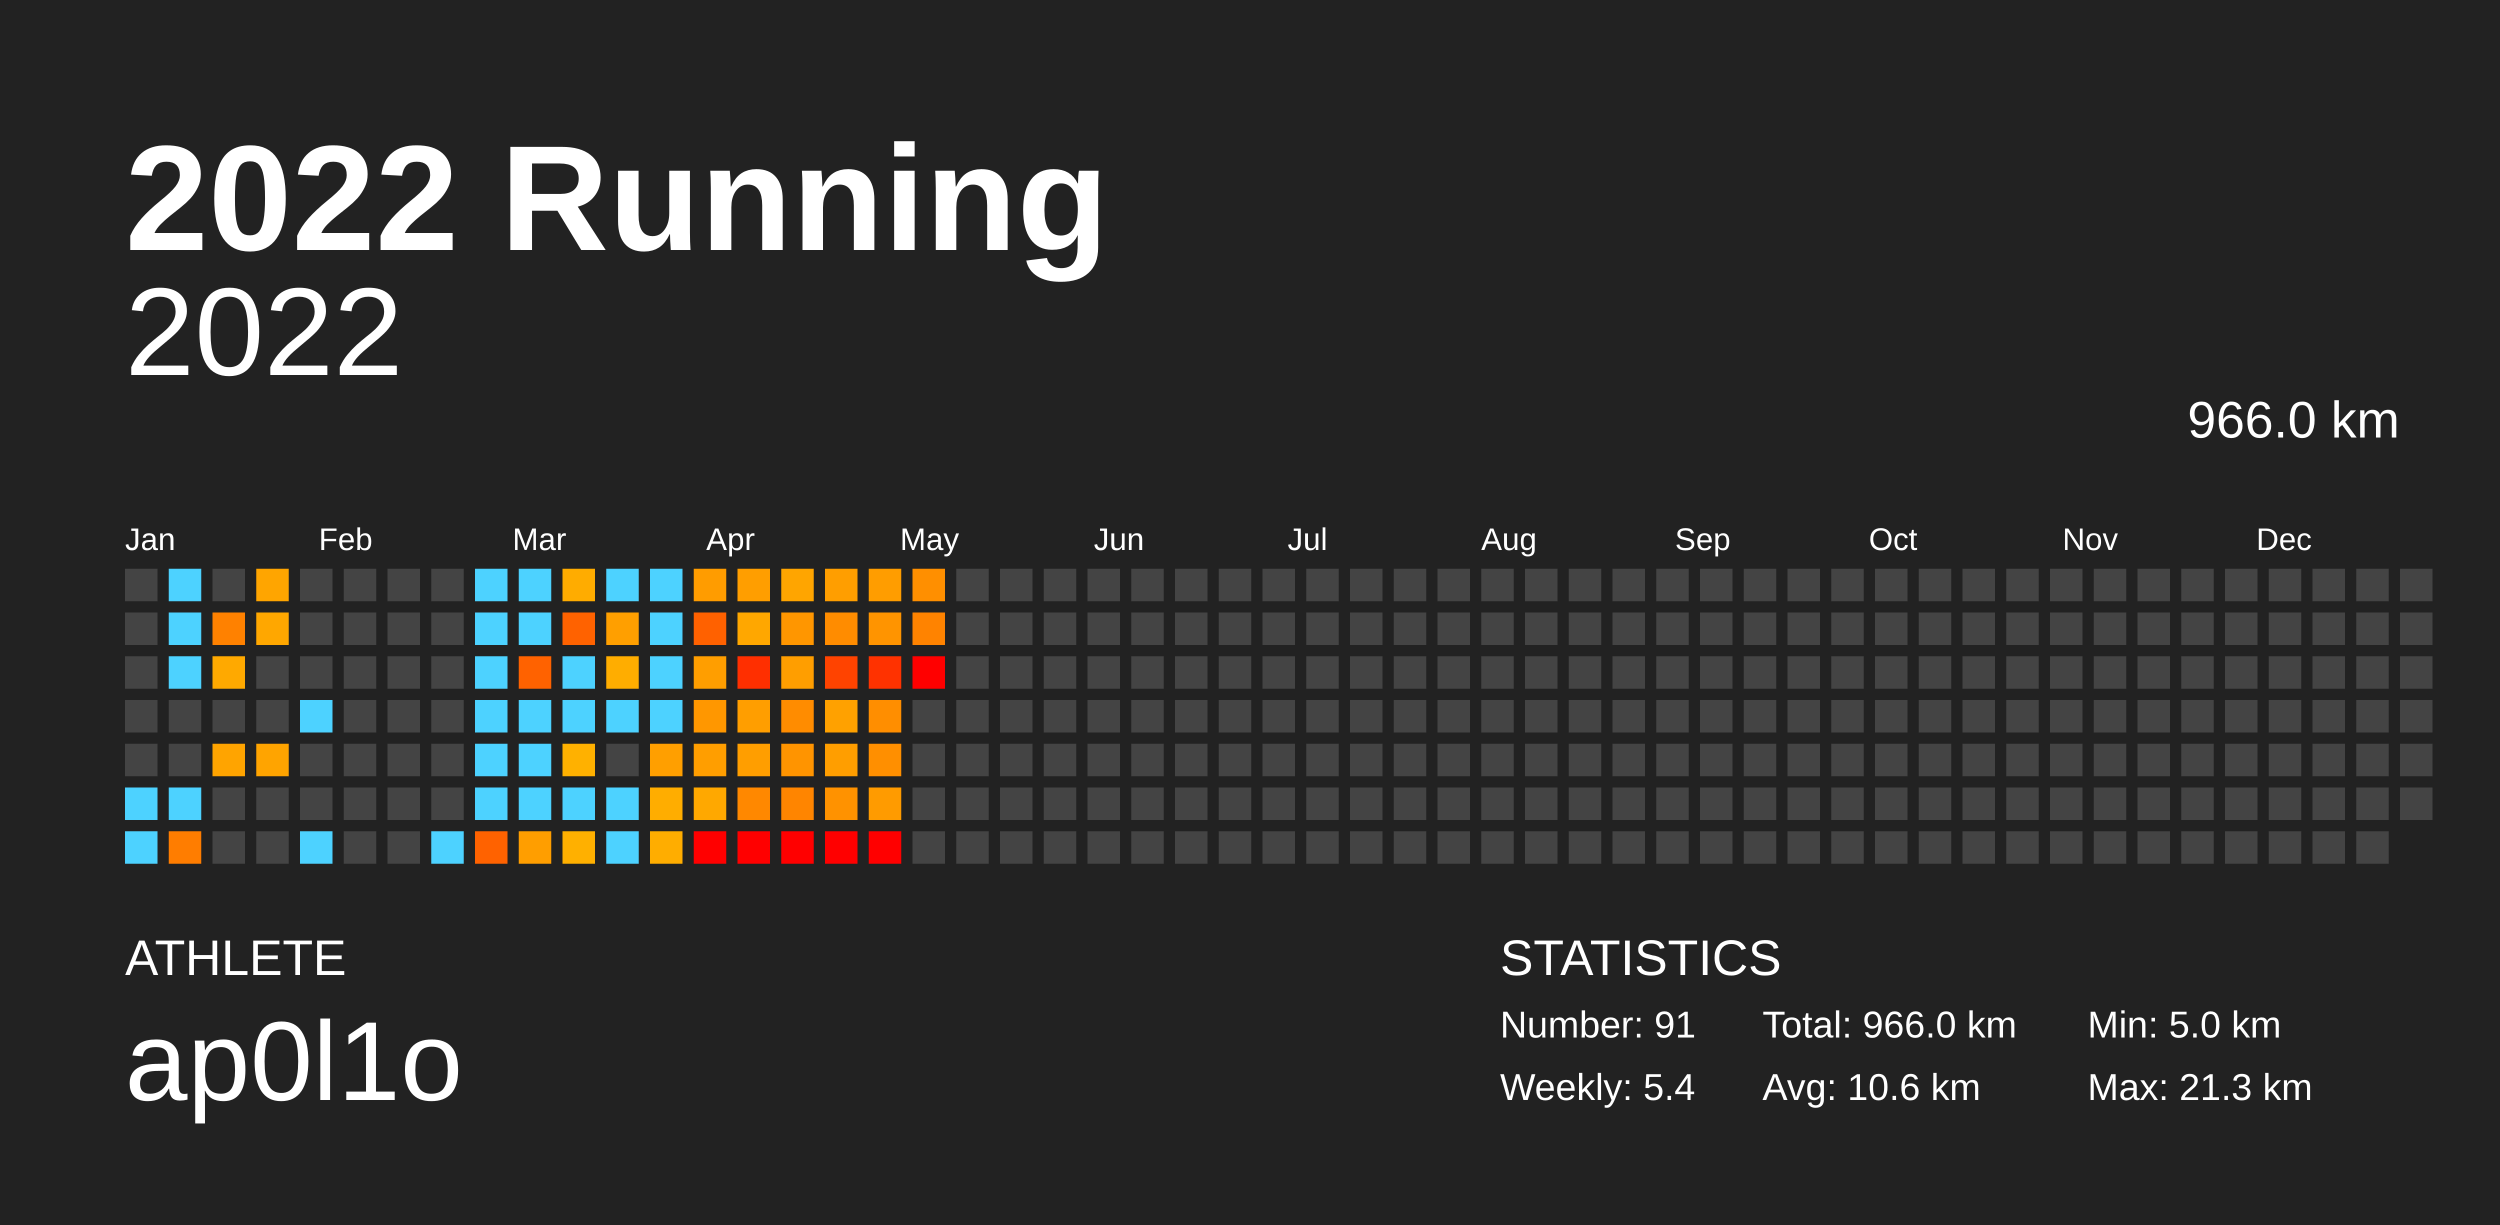
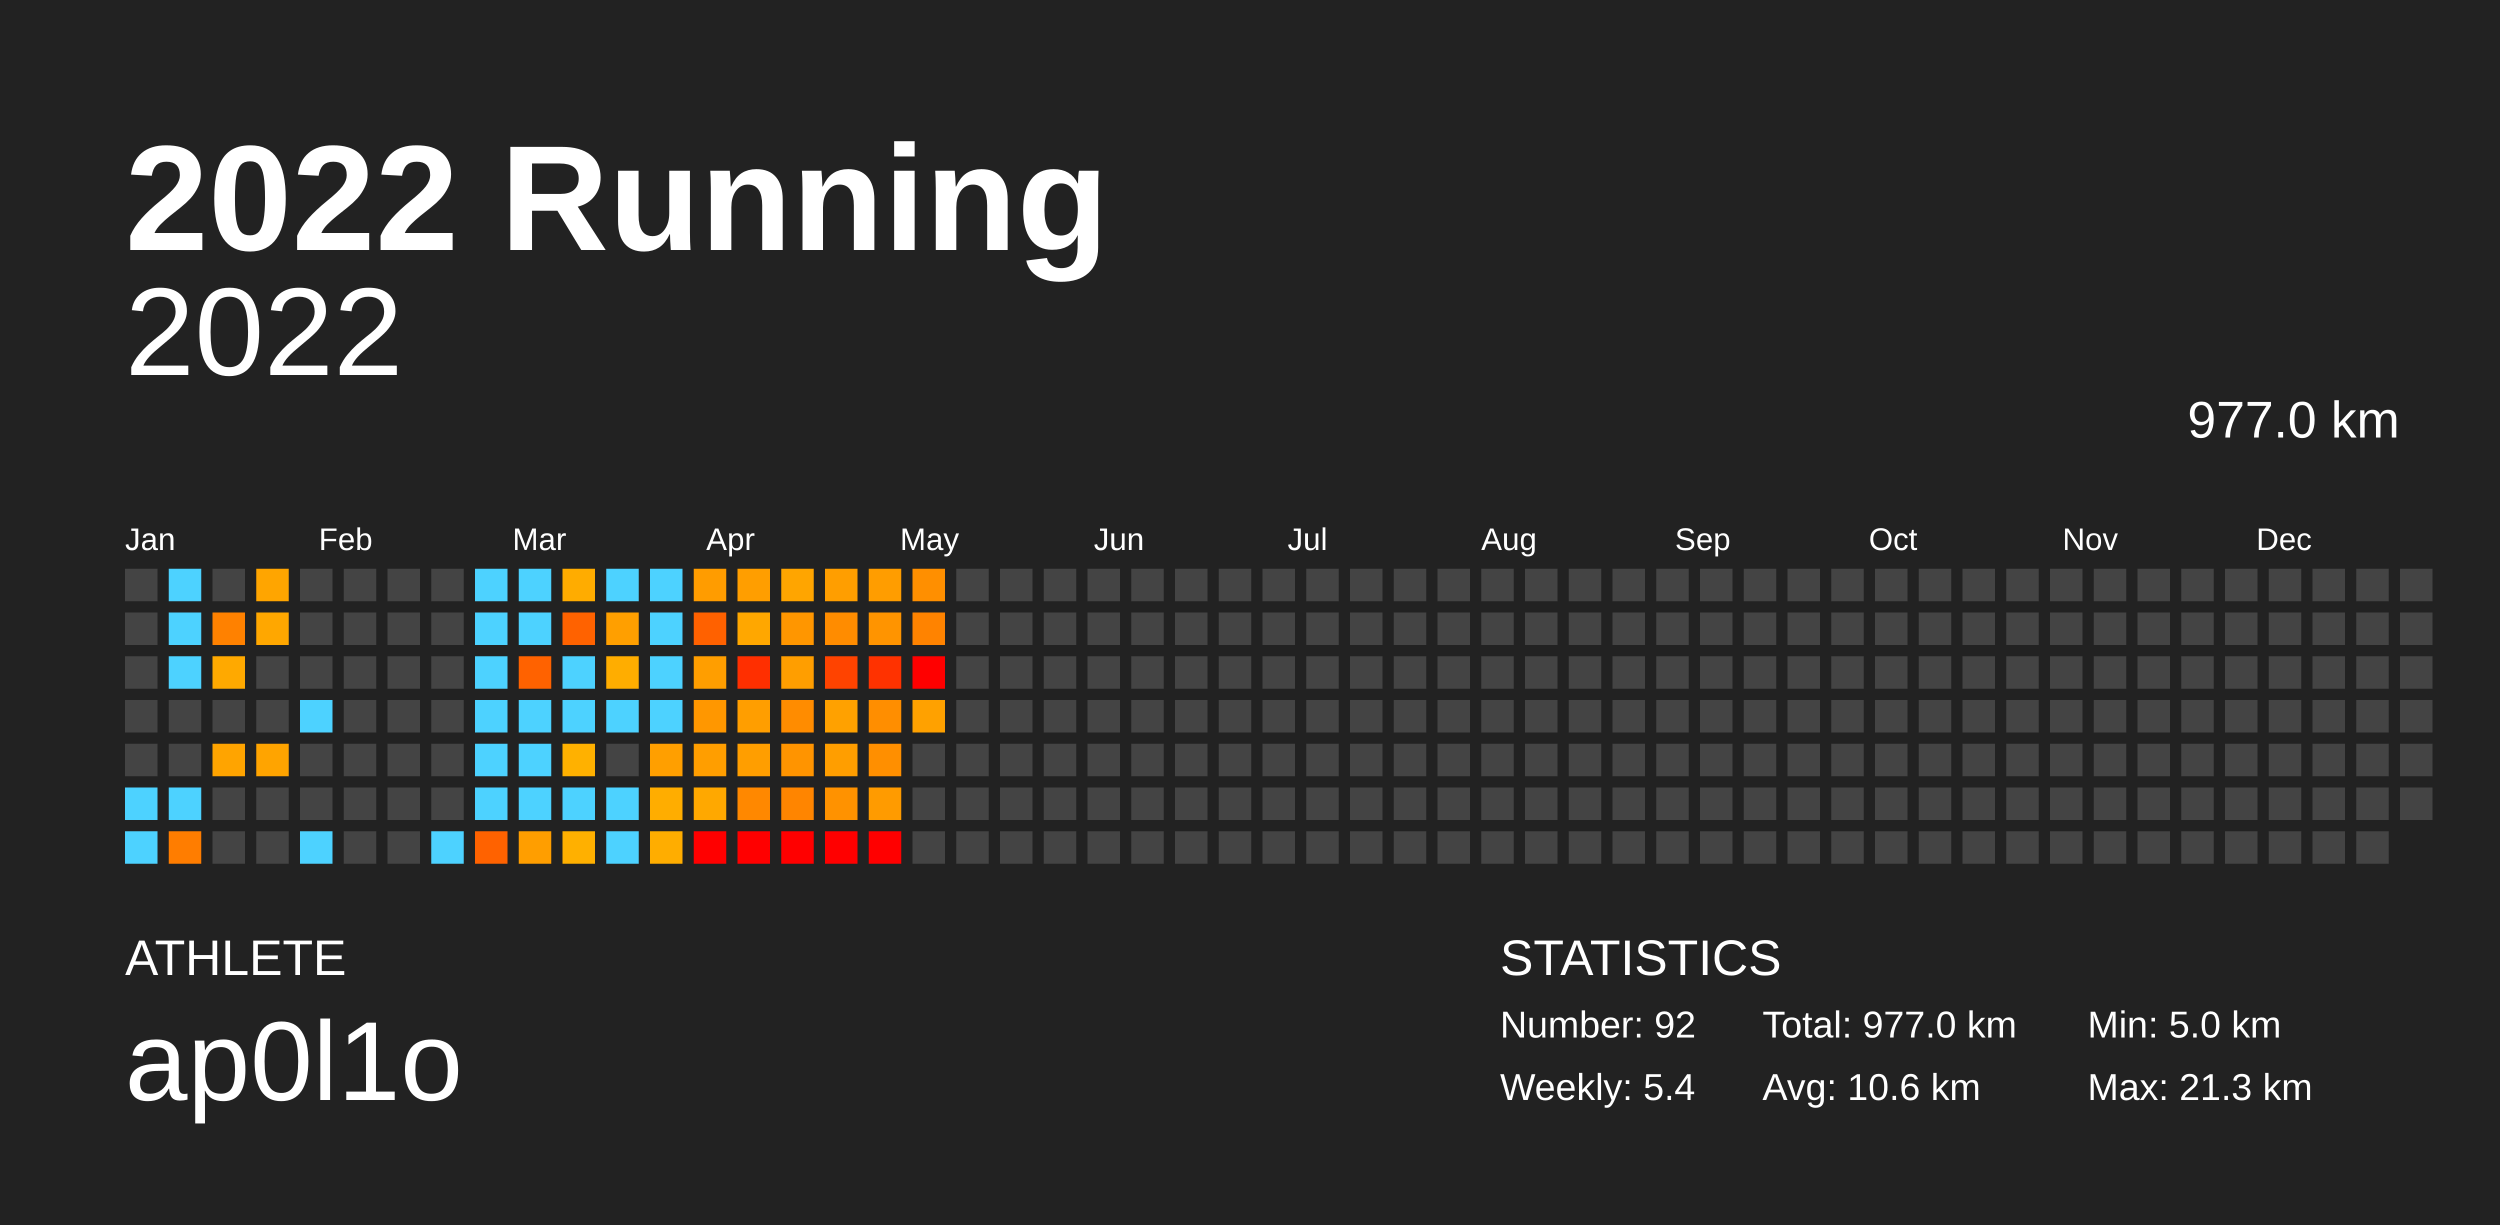
<svg xmlns="http://www.w3.org/2000/svg" baseProfile="full" height="98mm" version="1.1" viewBox="0,0,200,98" width="200mm">
  <defs />
  <rect fill="#222222" height="98" width="200" x="0" y="0" />
  <text fill="#FFFFFF" style="font-size:12px; font-family:Arial; font-weight:bold;" x="10" y="20">2022 Running</text>
  <text fill="#FFFFFF" style="font-size:4px; font-family:Arial" x="10" y="78">ATHLETE</text>
  <text fill="#FFFFFF" style="font-size:9px; font-family:Arial" x="10" y="88">ap0l1o</text>
  <text fill="#FFFFFF" style="font-size:4px; font-family:Arial" x="120" y="78">STATISTICS</text>
-   <text fill="#FFFFFF" style="font-size:3px; font-family:Arial" x="120" y="83">Number: 91</text>
+   <text fill="#FFFFFF" style="font-size:3px; font-family:Arial" x="120" y="83">Number: 92</text>
  <text fill="#FFFFFF" style="font-size:3px; font-family:Arial" x="120" y="88">Weekly: 5.4</text>
-   <text fill="#FFFFFF" style="font-size:3px; font-family:Arial" x="141" y="83">Total: 966.0 km</text>
+   <text fill="#FFFFFF" style="font-size:3px; font-family:Arial" x="141" y="83">Total: 977.0 km</text>
  <text fill="#FFFFFF" style="font-size:3px; font-family:Arial" x="141" y="88">Avg: 10.6 km</text>
  <text fill="#FFFFFF" style="font-size:3px; font-family:Arial" x="167" y="83">Min: 5.0 km</text>
  <text fill="#FFFFFF" style="font-size:3px; font-family:Arial" x="167" y="88">Max: 21.3 km</text>
  <text alignment-baseline="hanging" fill="#FFFFFF" style="font-size:10.0px; font-family:Arial;" x="10" y="30">2022</text>
-   <text alignment-baseline="hanging" fill="#FFFFFF" style="font-size:4.125px; font-family:Arial;" x="175" y="35">966.0 km</text>
+   <text alignment-baseline="hanging" fill="#FFFFFF" style="font-size:4.125px; font-family:Arial;" x="175" y="35">977.0 km</text>
  <text fill="#FFFFFF" style="font-size:2.5px; font-family:Arial" x="10.0" y="44">Jan</text>
  <text fill="#FFFFFF" style="font-size:2.5px; font-family:Arial" x="25.5" y="44">Feb</text>
  <text fill="#FFFFFF" style="font-size:2.5px; font-family:Arial" x="41.0" y="44">Mar</text>
  <text fill="#FFFFFF" style="font-size:2.5px; font-family:Arial" x="56.5" y="44">Apr</text>
  <text fill="#FFFFFF" style="font-size:2.5px; font-family:Arial" x="72.0" y="44">May</text>
  <text fill="#FFFFFF" style="font-size:2.5px; font-family:Arial" x="87.5" y="44">Jun</text>
  <text fill="#FFFFFF" style="font-size:2.5px; font-family:Arial" x="103.0" y="44">Jul</text>
  <text fill="#FFFFFF" style="font-size:2.5px; font-family:Arial" x="118.5" y="44">Aug</text>
  <text fill="#FFFFFF" style="font-size:2.5px; font-family:Arial" x="134.0" y="44">Sep</text>
  <text fill="#FFFFFF" style="font-size:2.5px; font-family:Arial" x="149.5" y="44">Oct</text>
  <text fill="#FFFFFF" style="font-size:2.5px; font-family:Arial" x="165.0" y="44">Nov</text>
  <text fill="#FFFFFF" style="font-size:2.5px; font-family:Arial" x="180.5" y="44">Dec</text>
  <rect fill="#444444" height="2.6" width="2.6" x="10.0" y="45.5" />
  <rect fill="#444444" height="2.6" width="2.6" x="10.0" y="49.0" />
  <rect fill="#444444" height="2.6" width="2.6" x="10.0" y="52.5" />
  <rect fill="#444444" height="2.6" width="2.6" x="10.0" y="56.0" />
  <rect fill="#444444" height="2.6" width="2.6" x="10.0" y="59.5" />
  <rect fill="#4dd2ff" height="2.6" width="2.6" x="10.0" y="63.0" />
  <rect fill="#4dd2ff" height="2.6" width="2.6" x="10.0" y="66.5" />
  <rect fill="#4dd2ff" height="2.6" width="2.6" x="13.5" y="45.5" />
  <rect fill="#4dd2ff" height="2.6" width="2.6" x="13.5" y="49.0" />
  <rect fill="#4dd2ff" height="2.6" width="2.6" x="13.5" y="52.5" />
  <rect fill="#444444" height="2.6" width="2.6" x="13.5" y="56.0" />
  <rect fill="#444444" height="2.6" width="2.6" x="13.5" y="59.5" />
  <rect fill="#4dd2ff" height="2.6" width="2.6" x="13.5" y="63.0" />
  <rect fill="#ff7d00" height="2.6" width="2.6" x="13.5" y="66.5" />
  <rect fill="#444444" height="2.6" width="2.6" x="17.0" y="45.5" />
  <rect fill="#ff8100" height="2.6" width="2.6" x="17.0" y="49.0" />
  <rect fill="#ffa900" height="2.6" width="2.6" x="17.0" y="52.5" />
  <rect fill="#444444" height="2.6" width="2.6" x="17.0" y="56.0" />
  <rect fill="#ffa400" height="2.6" width="2.6" x="17.0" y="59.5" />
  <rect fill="#444444" height="2.6" width="2.6" x="17.0" y="63.0" />
  <rect fill="#444444" height="2.6" width="2.6" x="17.0" y="66.5" />
  <rect fill="#ffa500" height="2.6" width="2.6" x="20.5" y="45.5" />
  <rect fill="#ffa700" height="2.6" width="2.6" x="20.5" y="49.0" />
  <rect fill="#444444" height="2.6" width="2.6" x="20.5" y="52.5" />
  <rect fill="#444444" height="2.6" width="2.6" x="20.5" y="56.0" />
  <rect fill="#ffa400" height="2.6" width="2.6" x="20.5" y="59.5" />
  <rect fill="#444444" height="2.6" width="2.6" x="20.5" y="63.0" />
  <rect fill="#444444" height="2.6" width="2.6" x="20.5" y="66.5" />
  <rect fill="#444444" height="2.6" width="2.6" x="24.0" y="45.5" />
  <rect fill="#444444" height="2.6" width="2.6" x="24.0" y="49.0" />
  <rect fill="#444444" height="2.6" width="2.6" x="24.0" y="52.5" />
  <rect fill="#4dd2ff" height="2.6" width="2.6" x="24.0" y="56.0" />
  <rect fill="#444444" height="2.6" width="2.6" x="24.0" y="59.5" />
  <rect fill="#444444" height="2.6" width="2.6" x="24.0" y="63.0" />
  <rect fill="#4dd2ff" height="2.6" width="2.6" x="24.0" y="66.5" />
  <rect fill="#444444" height="2.6" width="2.6" x="27.5" y="45.5" />
  <rect fill="#444444" height="2.6" width="2.6" x="27.5" y="49.0" />
  <rect fill="#444444" height="2.6" width="2.6" x="27.5" y="52.5" />
  <rect fill="#444444" height="2.6" width="2.6" x="27.5" y="56.0" />
  <rect fill="#444444" height="2.6" width="2.6" x="27.5" y="59.5" />
  <rect fill="#444444" height="2.6" width="2.6" x="27.5" y="63.0" />
  <rect fill="#444444" height="2.6" width="2.6" x="27.5" y="66.5" />
  <rect fill="#444444" height="2.6" width="2.6" x="31.0" y="45.5" />
  <rect fill="#444444" height="2.6" width="2.6" x="31.0" y="49.0" />
  <rect fill="#444444" height="2.6" width="2.6" x="31.0" y="52.5" />
  <rect fill="#444444" height="2.6" width="2.6" x="31.0" y="56.0" />
  <rect fill="#444444" height="2.6" width="2.6" x="31.0" y="59.5" />
  <rect fill="#444444" height="2.6" width="2.6" x="31.0" y="63.0" />
  <rect fill="#444444" height="2.6" width="2.6" x="31.0" y="66.5" />
  <rect fill="#444444" height="2.6" width="2.6" x="34.5" y="45.5" />
  <rect fill="#444444" height="2.6" width="2.6" x="34.5" y="49.0" />
  <rect fill="#444444" height="2.6" width="2.6" x="34.5" y="52.5" />
  <rect fill="#444444" height="2.6" width="2.6" x="34.5" y="56.0" />
  <rect fill="#444444" height="2.6" width="2.6" x="34.5" y="59.5" />
  <rect fill="#444444" height="2.6" width="2.6" x="34.5" y="63.0" />
  <rect fill="#4dd2ff" height="2.6" width="2.6" x="34.5" y="66.5" />
  <rect fill="#4dd2ff" height="2.6" width="2.6" x="38.0" y="45.5" />
  <rect fill="#4dd2ff" height="2.6" width="2.6" x="38.0" y="49.0" />
  <rect fill="#4dd2ff" height="2.6" width="2.6" x="38.0" y="52.5" />
  <rect fill="#4dd2ff" height="2.6" width="2.6" x="38.0" y="56.0" />
  <rect fill="#4dd2ff" height="2.6" width="2.6" x="38.0" y="59.5" />
  <rect fill="#4dd2ff" height="2.6" width="2.6" x="38.0" y="63.0" />
  <rect fill="#ff6200" height="2.6" width="2.6" x="38.0" y="66.5" />
  <rect fill="#4dd2ff" height="2.6" width="2.6" x="41.5" y="45.5" />
  <rect fill="#4dd2ff" height="2.6" width="2.6" x="41.5" y="49.0" />
  <rect fill="#ff6200" height="2.6" width="2.6" x="41.5" y="52.5" />
  <rect fill="#4dd2ff" height="2.6" width="2.6" x="41.5" y="56.0" />
  <rect fill="#4dd2ff" height="2.6" width="2.6" x="41.5" y="59.5" />
  <rect fill="#4dd2ff" height="2.6" width="2.6" x="41.5" y="63.0" />
  <rect fill="#ff9e00" height="2.6" width="2.6" x="41.5" y="66.5" />
  <rect fill="#ffac00" height="2.6" width="2.6" x="45.0" y="45.5" />
  <rect fill="#ff6200" height="2.6" width="2.6" x="45.0" y="49.0" />
  <rect fill="#4dd2ff" height="2.6" width="2.6" x="45.0" y="52.5" />
  <rect fill="#4dd2ff" height="2.6" width="2.6" x="45.0" y="56.0" />
  <rect fill="#ffb100" height="2.6" width="2.6" x="45.0" y="59.5" />
  <rect fill="#4dd2ff" height="2.6" width="2.6" x="45.0" y="63.0" />
  <rect fill="#ffb000" height="2.6" width="2.6" x="45.0" y="66.5" />
  <rect fill="#4dd2ff" height="2.6" width="2.6" x="48.5" y="45.5" />
  <rect fill="#ff9f00" height="2.6" width="2.6" x="48.5" y="49.0" />
  <rect fill="#ffad00" height="2.6" width="2.6" x="48.5" y="52.5" />
  <rect fill="#4dd2ff" height="2.6" width="2.6" x="48.5" y="56.0" />
  <rect fill="#444444" height="2.6" width="2.6" x="48.5" y="59.5" />
  <rect fill="#4dd2ff" height="2.6" width="2.6" x="48.5" y="63.0" />
  <rect fill="#4dd2ff" height="2.6" width="2.6" x="48.5" y="66.5" />
  <rect fill="#4dd2ff" height="2.6" width="2.6" x="52.0" y="45.5" />
  <rect fill="#4dd2ff" height="2.6" width="2.6" x="52.0" y="49.0" />
  <rect fill="#4dd2ff" height="2.6" width="2.6" x="52.0" y="52.5" />
  <rect fill="#4dd2ff" height="2.6" width="2.6" x="52.0" y="56.0" />
  <rect fill="#ff9f00" height="2.6" width="2.6" x="52.0" y="59.5" />
  <rect fill="#ffad00" height="2.6" width="2.6" x="52.0" y="63.0" />
  <rect fill="#ffad00" height="2.6" width="2.6" x="52.0" y="66.5" />
  <rect fill="#ff9c00" height="2.6" width="2.6" x="55.5" y="45.5" />
  <rect fill="#ff6100" height="2.6" width="2.6" x="55.5" y="49.0" />
  <rect fill="#ff9e00" height="2.6" width="2.6" x="55.5" y="52.5" />
  <rect fill="#ff9700" height="2.6" width="2.6" x="55.5" y="56.0" />
  <rect fill="#ff9e00" height="2.6" width="2.6" x="55.5" y="59.5" />
  <rect fill="#ffa800" height="2.6" width="2.6" x="55.5" y="63.0" />
  <rect fill="red" height="2.6" width="2.6" x="55.5" y="66.5" />
  <rect fill="#ff9e00" height="2.6" width="2.6" x="59.0" y="45.5" />
  <rect fill="#ffa700" height="2.6" width="2.6" x="59.0" y="49.0" />
  <rect fill="#ff2f00" height="2.6" width="2.6" x="59.0" y="52.5" />
  <rect fill="#ff9e00" height="2.6" width="2.6" x="59.0" y="56.0" />
  <rect fill="#ff9e00" height="2.6" width="2.6" x="59.0" y="59.5" />
  <rect fill="#ff8800" height="2.6" width="2.6" x="59.0" y="63.0" />
  <rect fill="red" height="2.6" width="2.6" x="59.0" y="66.5" />
  <rect fill="#ffa500" height="2.6" width="2.6" x="62.5" y="45.5" />
  <rect fill="#ff9600" height="2.6" width="2.6" x="62.5" y="49.0" />
  <rect fill="#ff9e00" height="2.6" width="2.6" x="62.5" y="52.5" />
  <rect fill="#ff8c00" height="2.6" width="2.6" x="62.5" y="56.0" />
  <rect fill="#ff9400" height="2.6" width="2.6" x="62.5" y="59.5" />
  <rect fill="#ff8500" height="2.6" width="2.6" x="62.5" y="63.0" />
  <rect fill="red" height="2.6" width="2.6" x="62.5" y="66.5" />
  <rect fill="#ff9e00" height="2.6" width="2.6" x="66.0" y="45.5" />
  <rect fill="#ff8c00" height="2.6" width="2.6" x="66.0" y="49.0" />
  <rect fill="#ff4300" height="2.6" width="2.6" x="66.0" y="52.5" />
  <rect fill="#ffa100" height="2.6" width="2.6" x="66.0" y="56.0" />
  <rect fill="#ff9e00" height="2.6" width="2.6" x="66.0" y="59.5" />
  <rect fill="#ff9200" height="2.6" width="2.6" x="66.0" y="63.0" />
  <rect fill="red" height="2.6" width="2.6" x="66.0" y="66.5" />
  <rect fill="#ff9d00" height="2.6" width="2.6" x="69.5" y="45.5" />
  <rect fill="#ff9400" height="2.6" width="2.6" x="69.5" y="49.0" />
  <rect fill="#ff3200" height="2.6" width="2.6" x="69.5" y="52.5" />
  <rect fill="#ff8e00" height="2.6" width="2.6" x="69.5" y="56.0" />
  <rect fill="#ff8f00" height="2.6" width="2.6" x="69.5" y="59.5" />
  <rect fill="#ff9b00" height="2.6" width="2.6" x="69.5" y="63.0" />
  <rect fill="red" height="2.6" width="2.6" x="69.5" y="66.5" />
  <rect fill="#ff8f00" height="2.6" width="2.6" x="73.0" y="45.5" />
  <rect fill="#ff8300" height="2.6" width="2.6" x="73.0" y="49.0" />
  <rect fill="red" height="2.6" width="2.6" x="73.0" y="52.5" />
-   <rect fill="#444444" height="2.6" width="2.6" x="73.0" y="56.0" />
+   <rect fill="#ffa100" height="2.6" width="2.6" x="73.0" y="56.0" />
  <rect fill="#444444" height="2.6" width="2.6" x="73.0" y="59.5" />
  <rect fill="#444444" height="2.6" width="2.6" x="73.0" y="63.0" />
  <rect fill="#444444" height="2.6" width="2.6" x="73.0" y="66.5" />
  <rect fill="#444444" height="2.6" width="2.6" x="76.5" y="45.5" />
  <rect fill="#444444" height="2.6" width="2.6" x="76.5" y="49.0" />
  <rect fill="#444444" height="2.6" width="2.6" x="76.5" y="52.5" />
  <rect fill="#444444" height="2.6" width="2.6" x="76.5" y="56.0" />
  <rect fill="#444444" height="2.6" width="2.6" x="76.5" y="59.5" />
  <rect fill="#444444" height="2.6" width="2.6" x="76.5" y="63.0" />
  <rect fill="#444444" height="2.6" width="2.6" x="76.5" y="66.5" />
  <rect fill="#444444" height="2.6" width="2.6" x="80.0" y="45.5" />
  <rect fill="#444444" height="2.6" width="2.6" x="80.0" y="49.0" />
  <rect fill="#444444" height="2.6" width="2.6" x="80.0" y="52.5" />
  <rect fill="#444444" height="2.6" width="2.6" x="80.0" y="56.0" />
  <rect fill="#444444" height="2.6" width="2.6" x="80.0" y="59.5" />
  <rect fill="#444444" height="2.6" width="2.6" x="80.0" y="63.0" />
  <rect fill="#444444" height="2.6" width="2.6" x="80.0" y="66.5" />
  <rect fill="#444444" height="2.6" width="2.6" x="83.5" y="45.5" />
  <rect fill="#444444" height="2.6" width="2.6" x="83.5" y="49.0" />
  <rect fill="#444444" height="2.6" width="2.6" x="83.5" y="52.5" />
  <rect fill="#444444" height="2.6" width="2.6" x="83.5" y="56.0" />
  <rect fill="#444444" height="2.6" width="2.6" x="83.5" y="59.5" />
  <rect fill="#444444" height="2.6" width="2.6" x="83.5" y="63.0" />
  <rect fill="#444444" height="2.6" width="2.6" x="83.5" y="66.5" />
  <rect fill="#444444" height="2.6" width="2.6" x="87.0" y="45.5" />
  <rect fill="#444444" height="2.6" width="2.6" x="87.0" y="49.0" />
  <rect fill="#444444" height="2.6" width="2.6" x="87.0" y="52.5" />
  <rect fill="#444444" height="2.6" width="2.6" x="87.0" y="56.0" />
  <rect fill="#444444" height="2.6" width="2.6" x="87.0" y="59.5" />
  <rect fill="#444444" height="2.6" width="2.6" x="87.0" y="63.0" />
  <rect fill="#444444" height="2.6" width="2.6" x="87.0" y="66.5" />
  <rect fill="#444444" height="2.6" width="2.6" x="90.5" y="45.5" />
  <rect fill="#444444" height="2.6" width="2.6" x="90.5" y="49.0" />
  <rect fill="#444444" height="2.6" width="2.6" x="90.5" y="52.5" />
  <rect fill="#444444" height="2.6" width="2.6" x="90.5" y="56.0" />
  <rect fill="#444444" height="2.6" width="2.6" x="90.5" y="59.5" />
  <rect fill="#444444" height="2.6" width="2.6" x="90.5" y="63.0" />
  <rect fill="#444444" height="2.6" width="2.6" x="90.5" y="66.5" />
  <rect fill="#444444" height="2.6" width="2.6" x="94.0" y="45.5" />
  <rect fill="#444444" height="2.6" width="2.6" x="94.0" y="49.0" />
  <rect fill="#444444" height="2.6" width="2.6" x="94.0" y="52.5" />
  <rect fill="#444444" height="2.6" width="2.6" x="94.0" y="56.0" />
  <rect fill="#444444" height="2.6" width="2.6" x="94.0" y="59.5" />
  <rect fill="#444444" height="2.6" width="2.6" x="94.0" y="63.0" />
  <rect fill="#444444" height="2.6" width="2.6" x="94.0" y="66.5" />
  <rect fill="#444444" height="2.6" width="2.6" x="97.5" y="45.5" />
  <rect fill="#444444" height="2.6" width="2.6" x="97.5" y="49.0" />
  <rect fill="#444444" height="2.6" width="2.6" x="97.5" y="52.5" />
  <rect fill="#444444" height="2.6" width="2.6" x="97.5" y="56.0" />
  <rect fill="#444444" height="2.6" width="2.6" x="97.5" y="59.5" />
  <rect fill="#444444" height="2.6" width="2.6" x="97.5" y="63.0" />
  <rect fill="#444444" height="2.6" width="2.6" x="97.5" y="66.5" />
  <rect fill="#444444" height="2.6" width="2.6" x="101.0" y="45.5" />
  <rect fill="#444444" height="2.6" width="2.6" x="101.0" y="49.0" />
  <rect fill="#444444" height="2.6" width="2.6" x="101.0" y="52.5" />
  <rect fill="#444444" height="2.6" width="2.6" x="101.0" y="56.0" />
  <rect fill="#444444" height="2.6" width="2.6" x="101.0" y="59.5" />
  <rect fill="#444444" height="2.6" width="2.6" x="101.0" y="63.0" />
  <rect fill="#444444" height="2.6" width="2.6" x="101.0" y="66.5" />
  <rect fill="#444444" height="2.6" width="2.6" x="104.5" y="45.5" />
  <rect fill="#444444" height="2.6" width="2.6" x="104.5" y="49.0" />
  <rect fill="#444444" height="2.6" width="2.6" x="104.5" y="52.5" />
  <rect fill="#444444" height="2.6" width="2.6" x="104.5" y="56.0" />
  <rect fill="#444444" height="2.6" width="2.6" x="104.5" y="59.5" />
  <rect fill="#444444" height="2.6" width="2.6" x="104.5" y="63.0" />
  <rect fill="#444444" height="2.6" width="2.6" x="104.5" y="66.5" />
  <rect fill="#444444" height="2.6" width="2.6" x="108.0" y="45.5" />
  <rect fill="#444444" height="2.6" width="2.6" x="108.0" y="49.0" />
  <rect fill="#444444" height="2.6" width="2.6" x="108.0" y="52.5" />
  <rect fill="#444444" height="2.6" width="2.6" x="108.0" y="56.0" />
  <rect fill="#444444" height="2.6" width="2.6" x="108.0" y="59.5" />
  <rect fill="#444444" height="2.6" width="2.6" x="108.0" y="63.0" />
  <rect fill="#444444" height="2.6" width="2.6" x="108.0" y="66.5" />
  <rect fill="#444444" height="2.6" width="2.6" x="111.5" y="45.5" />
  <rect fill="#444444" height="2.6" width="2.6" x="111.5" y="49.0" />
  <rect fill="#444444" height="2.6" width="2.6" x="111.5" y="52.5" />
  <rect fill="#444444" height="2.6" width="2.6" x="111.5" y="56.0" />
  <rect fill="#444444" height="2.6" width="2.6" x="111.5" y="59.5" />
  <rect fill="#444444" height="2.6" width="2.6" x="111.5" y="63.0" />
  <rect fill="#444444" height="2.6" width="2.6" x="111.5" y="66.5" />
  <rect fill="#444444" height="2.6" width="2.6" x="115.0" y="45.5" />
  <rect fill="#444444" height="2.6" width="2.6" x="115.0" y="49.0" />
  <rect fill="#444444" height="2.6" width="2.6" x="115.0" y="52.5" />
  <rect fill="#444444" height="2.6" width="2.6" x="115.0" y="56.0" />
  <rect fill="#444444" height="2.6" width="2.6" x="115.0" y="59.5" />
  <rect fill="#444444" height="2.6" width="2.6" x="115.0" y="63.0" />
  <rect fill="#444444" height="2.6" width="2.6" x="115.0" y="66.5" />
  <rect fill="#444444" height="2.6" width="2.6" x="118.5" y="45.5" />
  <rect fill="#444444" height="2.6" width="2.6" x="118.5" y="49.0" />
  <rect fill="#444444" height="2.6" width="2.6" x="118.5" y="52.5" />
  <rect fill="#444444" height="2.6" width="2.6" x="118.5" y="56.0" />
  <rect fill="#444444" height="2.6" width="2.6" x="118.5" y="59.5" />
  <rect fill="#444444" height="2.6" width="2.6" x="118.5" y="63.0" />
  <rect fill="#444444" height="2.6" width="2.6" x="118.5" y="66.5" />
  <rect fill="#444444" height="2.6" width="2.6" x="122.0" y="45.5" />
  <rect fill="#444444" height="2.6" width="2.6" x="122.0" y="49.0" />
  <rect fill="#444444" height="2.6" width="2.6" x="122.0" y="52.5" />
  <rect fill="#444444" height="2.6" width="2.6" x="122.0" y="56.0" />
  <rect fill="#444444" height="2.6" width="2.6" x="122.0" y="59.5" />
  <rect fill="#444444" height="2.6" width="2.6" x="122.0" y="63.0" />
  <rect fill="#444444" height="2.6" width="2.6" x="122.0" y="66.5" />
  <rect fill="#444444" height="2.6" width="2.6" x="125.5" y="45.5" />
  <rect fill="#444444" height="2.6" width="2.6" x="125.5" y="49.0" />
  <rect fill="#444444" height="2.6" width="2.6" x="125.5" y="52.5" />
  <rect fill="#444444" height="2.6" width="2.6" x="125.5" y="56.0" />
  <rect fill="#444444" height="2.6" width="2.6" x="125.5" y="59.5" />
  <rect fill="#444444" height="2.6" width="2.6" x="125.5" y="63.0" />
  <rect fill="#444444" height="2.6" width="2.6" x="125.5" y="66.5" />
  <rect fill="#444444" height="2.6" width="2.6" x="129.0" y="45.5" />
  <rect fill="#444444" height="2.6" width="2.6" x="129.0" y="49.0" />
  <rect fill="#444444" height="2.6" width="2.6" x="129.0" y="52.5" />
  <rect fill="#444444" height="2.6" width="2.6" x="129.0" y="56.0" />
  <rect fill="#444444" height="2.6" width="2.6" x="129.0" y="59.5" />
  <rect fill="#444444" height="2.6" width="2.6" x="129.0" y="63.0" />
  <rect fill="#444444" height="2.6" width="2.6" x="129.0" y="66.5" />
  <rect fill="#444444" height="2.6" width="2.6" x="132.5" y="45.5" />
  <rect fill="#444444" height="2.6" width="2.6" x="132.5" y="49.0" />
  <rect fill="#444444" height="2.6" width="2.6" x="132.5" y="52.5" />
  <rect fill="#444444" height="2.6" width="2.6" x="132.5" y="56.0" />
  <rect fill="#444444" height="2.6" width="2.6" x="132.5" y="59.5" />
  <rect fill="#444444" height="2.6" width="2.6" x="132.5" y="63.0" />
  <rect fill="#444444" height="2.6" width="2.6" x="132.5" y="66.5" />
  <rect fill="#444444" height="2.6" width="2.6" x="136.0" y="45.5" />
  <rect fill="#444444" height="2.6" width="2.6" x="136.0" y="49.0" />
  <rect fill="#444444" height="2.6" width="2.6" x="136.0" y="52.5" />
  <rect fill="#444444" height="2.6" width="2.6" x="136.0" y="56.0" />
  <rect fill="#444444" height="2.6" width="2.6" x="136.0" y="59.5" />
  <rect fill="#444444" height="2.6" width="2.6" x="136.0" y="63.0" />
  <rect fill="#444444" height="2.6" width="2.6" x="136.0" y="66.5" />
  <rect fill="#444444" height="2.6" width="2.6" x="139.5" y="45.5" />
  <rect fill="#444444" height="2.6" width="2.6" x="139.5" y="49.0" />
  <rect fill="#444444" height="2.6" width="2.6" x="139.5" y="52.5" />
  <rect fill="#444444" height="2.6" width="2.6" x="139.5" y="56.0" />
  <rect fill="#444444" height="2.6" width="2.6" x="139.5" y="59.5" />
  <rect fill="#444444" height="2.6" width="2.6" x="139.5" y="63.0" />
  <rect fill="#444444" height="2.6" width="2.6" x="139.5" y="66.5" />
  <rect fill="#444444" height="2.6" width="2.6" x="143.0" y="45.5" />
  <rect fill="#444444" height="2.6" width="2.6" x="143.0" y="49.0" />
  <rect fill="#444444" height="2.6" width="2.6" x="143.0" y="52.5" />
  <rect fill="#444444" height="2.6" width="2.6" x="143.0" y="56.0" />
  <rect fill="#444444" height="2.6" width="2.6" x="143.0" y="59.5" />
  <rect fill="#444444" height="2.6" width="2.6" x="143.0" y="63.0" />
  <rect fill="#444444" height="2.6" width="2.6" x="143.0" y="66.5" />
  <rect fill="#444444" height="2.6" width="2.6" x="146.5" y="45.5" />
  <rect fill="#444444" height="2.6" width="2.6" x="146.5" y="49.0" />
  <rect fill="#444444" height="2.6" width="2.6" x="146.5" y="52.5" />
  <rect fill="#444444" height="2.6" width="2.6" x="146.5" y="56.0" />
  <rect fill="#444444" height="2.6" width="2.6" x="146.5" y="59.5" />
  <rect fill="#444444" height="2.6" width="2.6" x="146.5" y="63.0" />
  <rect fill="#444444" height="2.6" width="2.6" x="146.5" y="66.5" />
  <rect fill="#444444" height="2.6" width="2.6" x="150.0" y="45.5" />
  <rect fill="#444444" height="2.6" width="2.6" x="150.0" y="49.0" />
  <rect fill="#444444" height="2.6" width="2.6" x="150.0" y="52.5" />
  <rect fill="#444444" height="2.6" width="2.6" x="150.0" y="56.0" />
  <rect fill="#444444" height="2.6" width="2.6" x="150.0" y="59.5" />
  <rect fill="#444444" height="2.6" width="2.6" x="150.0" y="63.0" />
  <rect fill="#444444" height="2.6" width="2.6" x="150.0" y="66.5" />
  <rect fill="#444444" height="2.6" width="2.6" x="153.5" y="45.5" />
  <rect fill="#444444" height="2.6" width="2.6" x="153.5" y="49.0" />
  <rect fill="#444444" height="2.6" width="2.6" x="153.5" y="52.5" />
  <rect fill="#444444" height="2.6" width="2.6" x="153.5" y="56.0" />
  <rect fill="#444444" height="2.6" width="2.6" x="153.5" y="59.5" />
  <rect fill="#444444" height="2.6" width="2.6" x="153.5" y="63.0" />
  <rect fill="#444444" height="2.6" width="2.6" x="153.5" y="66.5" />
  <rect fill="#444444" height="2.6" width="2.6" x="157.0" y="45.5" />
  <rect fill="#444444" height="2.6" width="2.6" x="157.0" y="49.0" />
  <rect fill="#444444" height="2.6" width="2.6" x="157.0" y="52.5" />
  <rect fill="#444444" height="2.6" width="2.6" x="157.0" y="56.0" />
  <rect fill="#444444" height="2.6" width="2.6" x="157.0" y="59.5" />
  <rect fill="#444444" height="2.6" width="2.6" x="157.0" y="63.0" />
  <rect fill="#444444" height="2.6" width="2.6" x="157.0" y="66.5" />
  <rect fill="#444444" height="2.6" width="2.6" x="160.5" y="45.5" />
  <rect fill="#444444" height="2.6" width="2.6" x="160.5" y="49.0" />
  <rect fill="#444444" height="2.6" width="2.6" x="160.5" y="52.5" />
  <rect fill="#444444" height="2.6" width="2.6" x="160.5" y="56.0" />
  <rect fill="#444444" height="2.6" width="2.6" x="160.5" y="59.5" />
  <rect fill="#444444" height="2.6" width="2.6" x="160.5" y="63.0" />
  <rect fill="#444444" height="2.6" width="2.6" x="160.5" y="66.5" />
  <rect fill="#444444" height="2.6" width="2.6" x="164.0" y="45.5" />
  <rect fill="#444444" height="2.6" width="2.6" x="164.0" y="49.0" />
  <rect fill="#444444" height="2.6" width="2.6" x="164.0" y="52.5" />
  <rect fill="#444444" height="2.6" width="2.6" x="164.0" y="56.0" />
  <rect fill="#444444" height="2.6" width="2.6" x="164.0" y="59.5" />
  <rect fill="#444444" height="2.6" width="2.6" x="164.0" y="63.0" />
  <rect fill="#444444" height="2.6" width="2.6" x="164.0" y="66.5" />
  <rect fill="#444444" height="2.6" width="2.6" x="167.5" y="45.5" />
  <rect fill="#444444" height="2.6" width="2.6" x="167.5" y="49.0" />
  <rect fill="#444444" height="2.6" width="2.6" x="167.5" y="52.5" />
  <rect fill="#444444" height="2.6" width="2.6" x="167.5" y="56.0" />
  <rect fill="#444444" height="2.6" width="2.6" x="167.5" y="59.5" />
  <rect fill="#444444" height="2.6" width="2.6" x="167.5" y="63.0" />
  <rect fill="#444444" height="2.6" width="2.6" x="167.5" y="66.5" />
  <rect fill="#444444" height="2.6" width="2.6" x="171.0" y="45.5" />
  <rect fill="#444444" height="2.6" width="2.6" x="171.0" y="49.0" />
  <rect fill="#444444" height="2.6" width="2.6" x="171.0" y="52.5" />
  <rect fill="#444444" height="2.6" width="2.6" x="171.0" y="56.0" />
  <rect fill="#444444" height="2.6" width="2.6" x="171.0" y="59.5" />
  <rect fill="#444444" height="2.6" width="2.6" x="171.0" y="63.0" />
  <rect fill="#444444" height="2.6" width="2.6" x="171.0" y="66.5" />
  <rect fill="#444444" height="2.6" width="2.6" x="174.5" y="45.5" />
  <rect fill="#444444" height="2.6" width="2.6" x="174.5" y="49.0" />
  <rect fill="#444444" height="2.6" width="2.6" x="174.5" y="52.5" />
  <rect fill="#444444" height="2.6" width="2.6" x="174.5" y="56.0" />
  <rect fill="#444444" height="2.6" width="2.6" x="174.5" y="59.5" />
  <rect fill="#444444" height="2.6" width="2.6" x="174.5" y="63.0" />
  <rect fill="#444444" height="2.6" width="2.6" x="174.5" y="66.5" />
  <rect fill="#444444" height="2.6" width="2.6" x="178.0" y="45.5" />
  <rect fill="#444444" height="2.6" width="2.6" x="178.0" y="49.0" />
  <rect fill="#444444" height="2.6" width="2.6" x="178.0" y="52.5" />
  <rect fill="#444444" height="2.6" width="2.6" x="178.0" y="56.0" />
  <rect fill="#444444" height="2.6" width="2.6" x="178.0" y="59.5" />
  <rect fill="#444444" height="2.6" width="2.6" x="178.0" y="63.0" />
  <rect fill="#444444" height="2.6" width="2.6" x="178.0" y="66.5" />
  <rect fill="#444444" height="2.6" width="2.6" x="181.5" y="45.5" />
  <rect fill="#444444" height="2.6" width="2.6" x="181.5" y="49.0" />
  <rect fill="#444444" height="2.6" width="2.6" x="181.5" y="52.5" />
  <rect fill="#444444" height="2.6" width="2.6" x="181.5" y="56.0" />
  <rect fill="#444444" height="2.6" width="2.6" x="181.5" y="59.5" />
  <rect fill="#444444" height="2.6" width="2.6" x="181.5" y="63.0" />
  <rect fill="#444444" height="2.6" width="2.6" x="181.5" y="66.5" />
  <rect fill="#444444" height="2.6" width="2.6" x="185.0" y="45.5" />
  <rect fill="#444444" height="2.6" width="2.6" x="185.0" y="49.0" />
  <rect fill="#444444" height="2.6" width="2.6" x="185.0" y="52.5" />
  <rect fill="#444444" height="2.6" width="2.6" x="185.0" y="56.0" />
  <rect fill="#444444" height="2.6" width="2.6" x="185.0" y="59.5" />
  <rect fill="#444444" height="2.6" width="2.6" x="185.0" y="63.0" />
  <rect fill="#444444" height="2.6" width="2.6" x="185.0" y="66.5" />
  <rect fill="#444444" height="2.6" width="2.6" x="188.5" y="45.5" />
  <rect fill="#444444" height="2.6" width="2.6" x="188.5" y="49.0" />
  <rect fill="#444444" height="2.6" width="2.6" x="188.5" y="52.5" />
  <rect fill="#444444" height="2.6" width="2.6" x="188.5" y="56.0" />
  <rect fill="#444444" height="2.6" width="2.6" x="188.5" y="59.5" />
  <rect fill="#444444" height="2.6" width="2.6" x="188.5" y="63.0" />
  <rect fill="#444444" height="2.6" width="2.6" x="188.5" y="66.5" />
  <rect fill="#444444" height="2.6" width="2.6" x="192.0" y="45.5" />
  <rect fill="#444444" height="2.6" width="2.6" x="192.0" y="49.0" />
  <rect fill="#444444" height="2.6" width="2.6" x="192.0" y="52.5" />
  <rect fill="#444444" height="2.6" width="2.6" x="192.0" y="56.0" />
  <rect fill="#444444" height="2.6" width="2.6" x="192.0" y="59.5" />
  <rect fill="#444444" height="2.6" width="2.6" x="192.0" y="63.0" />
</svg>
